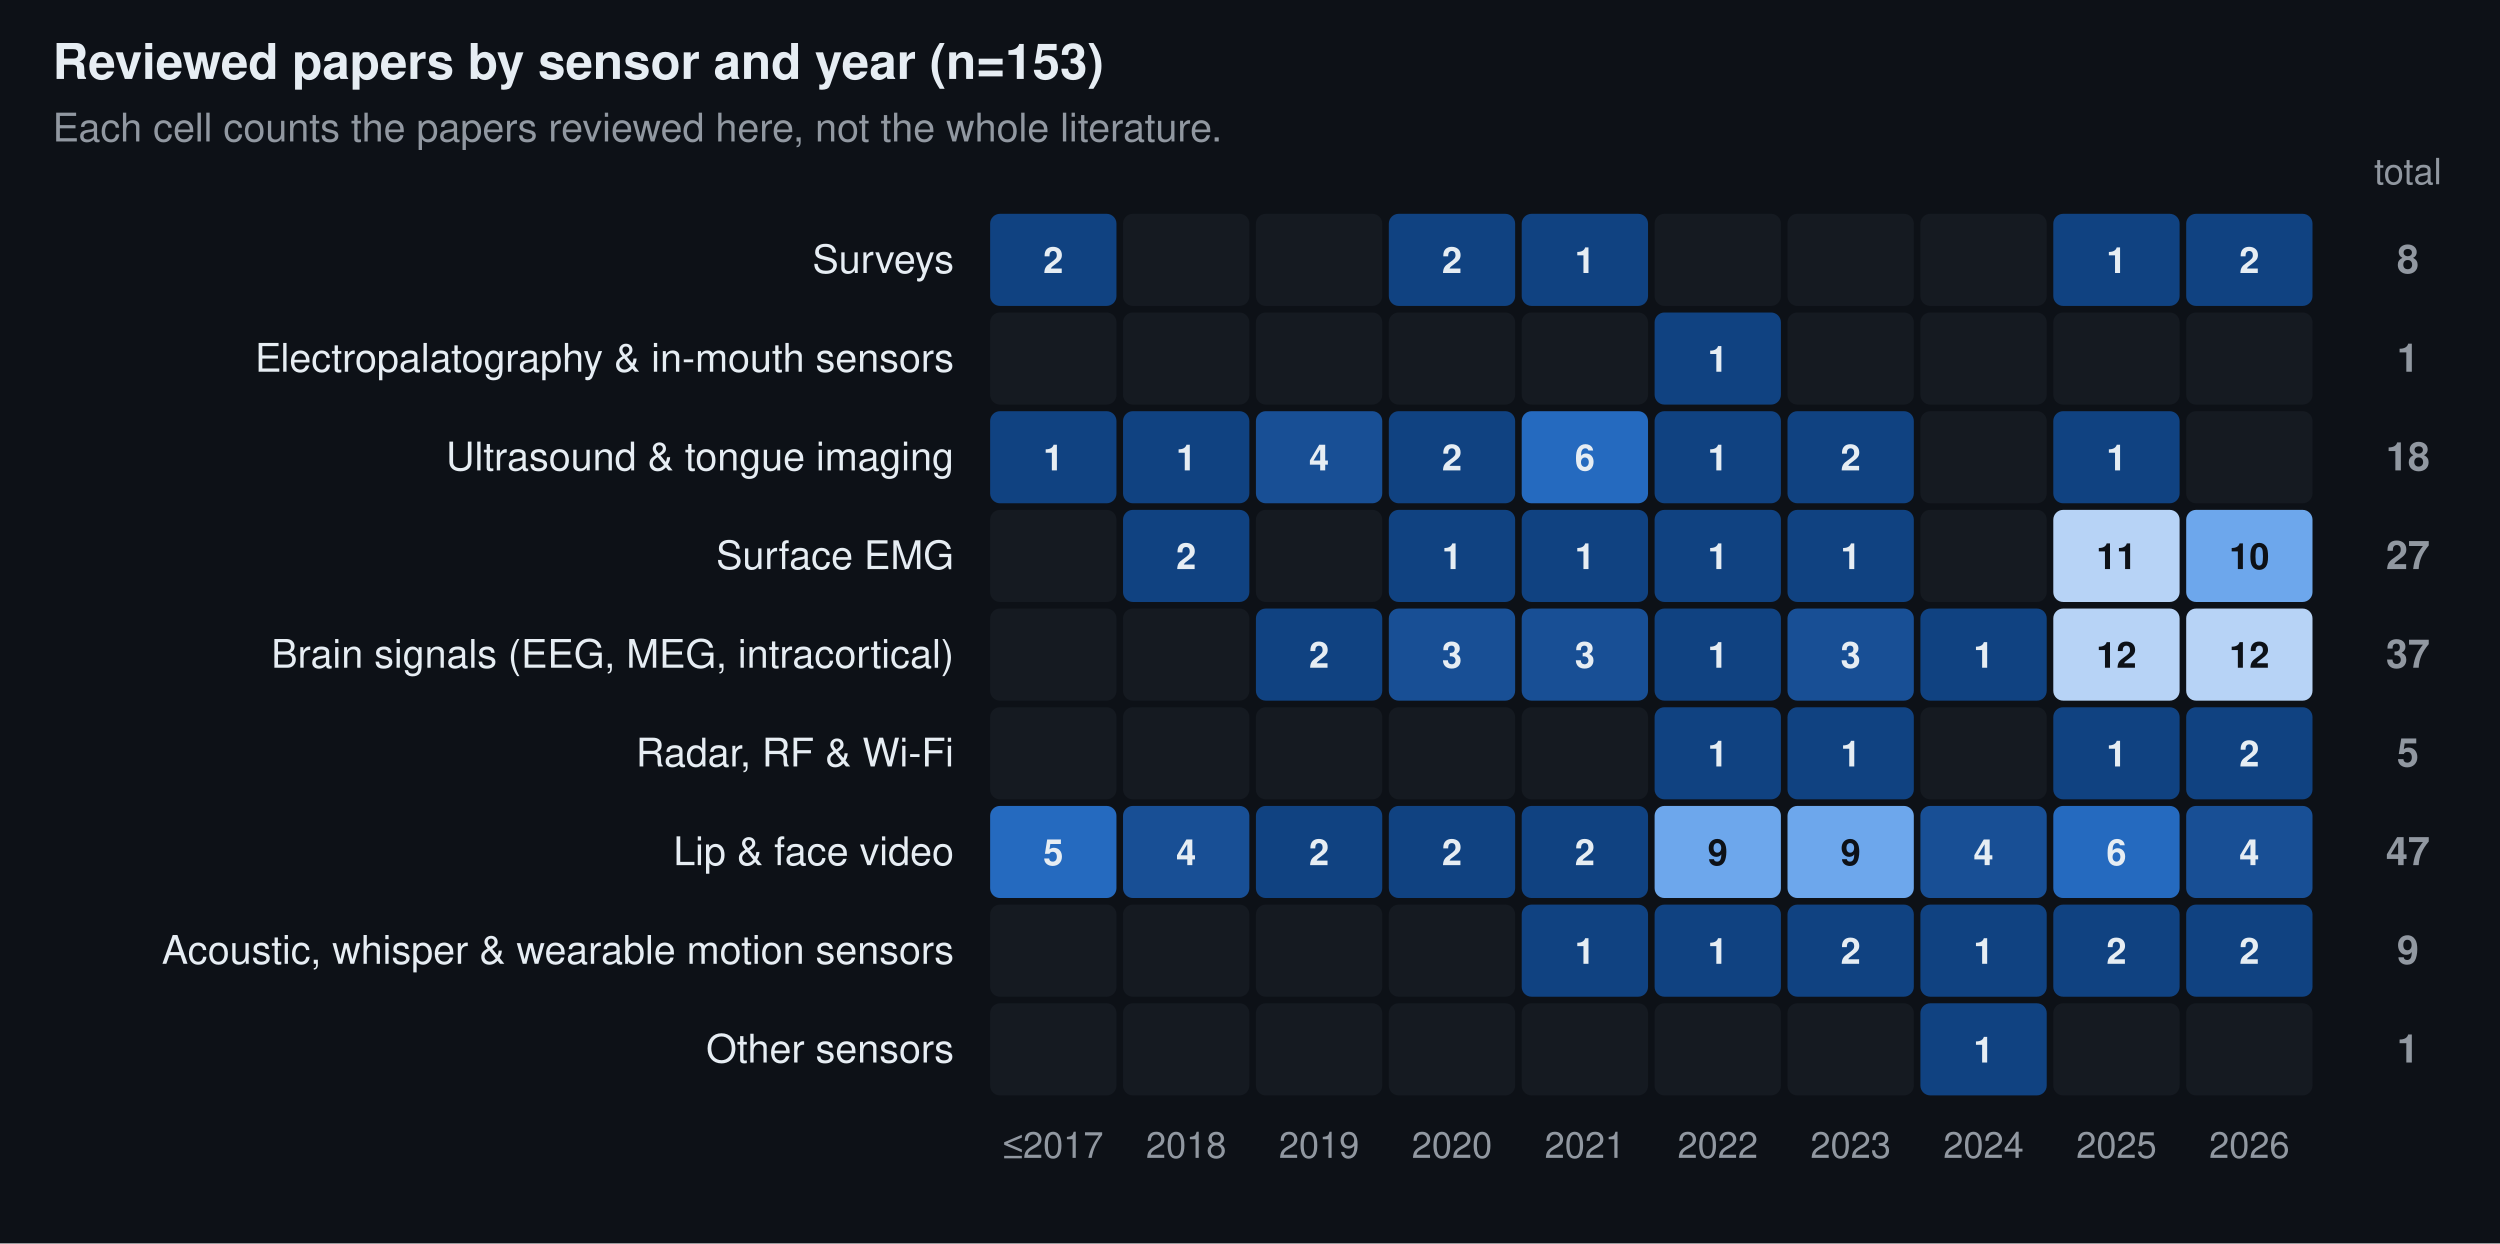
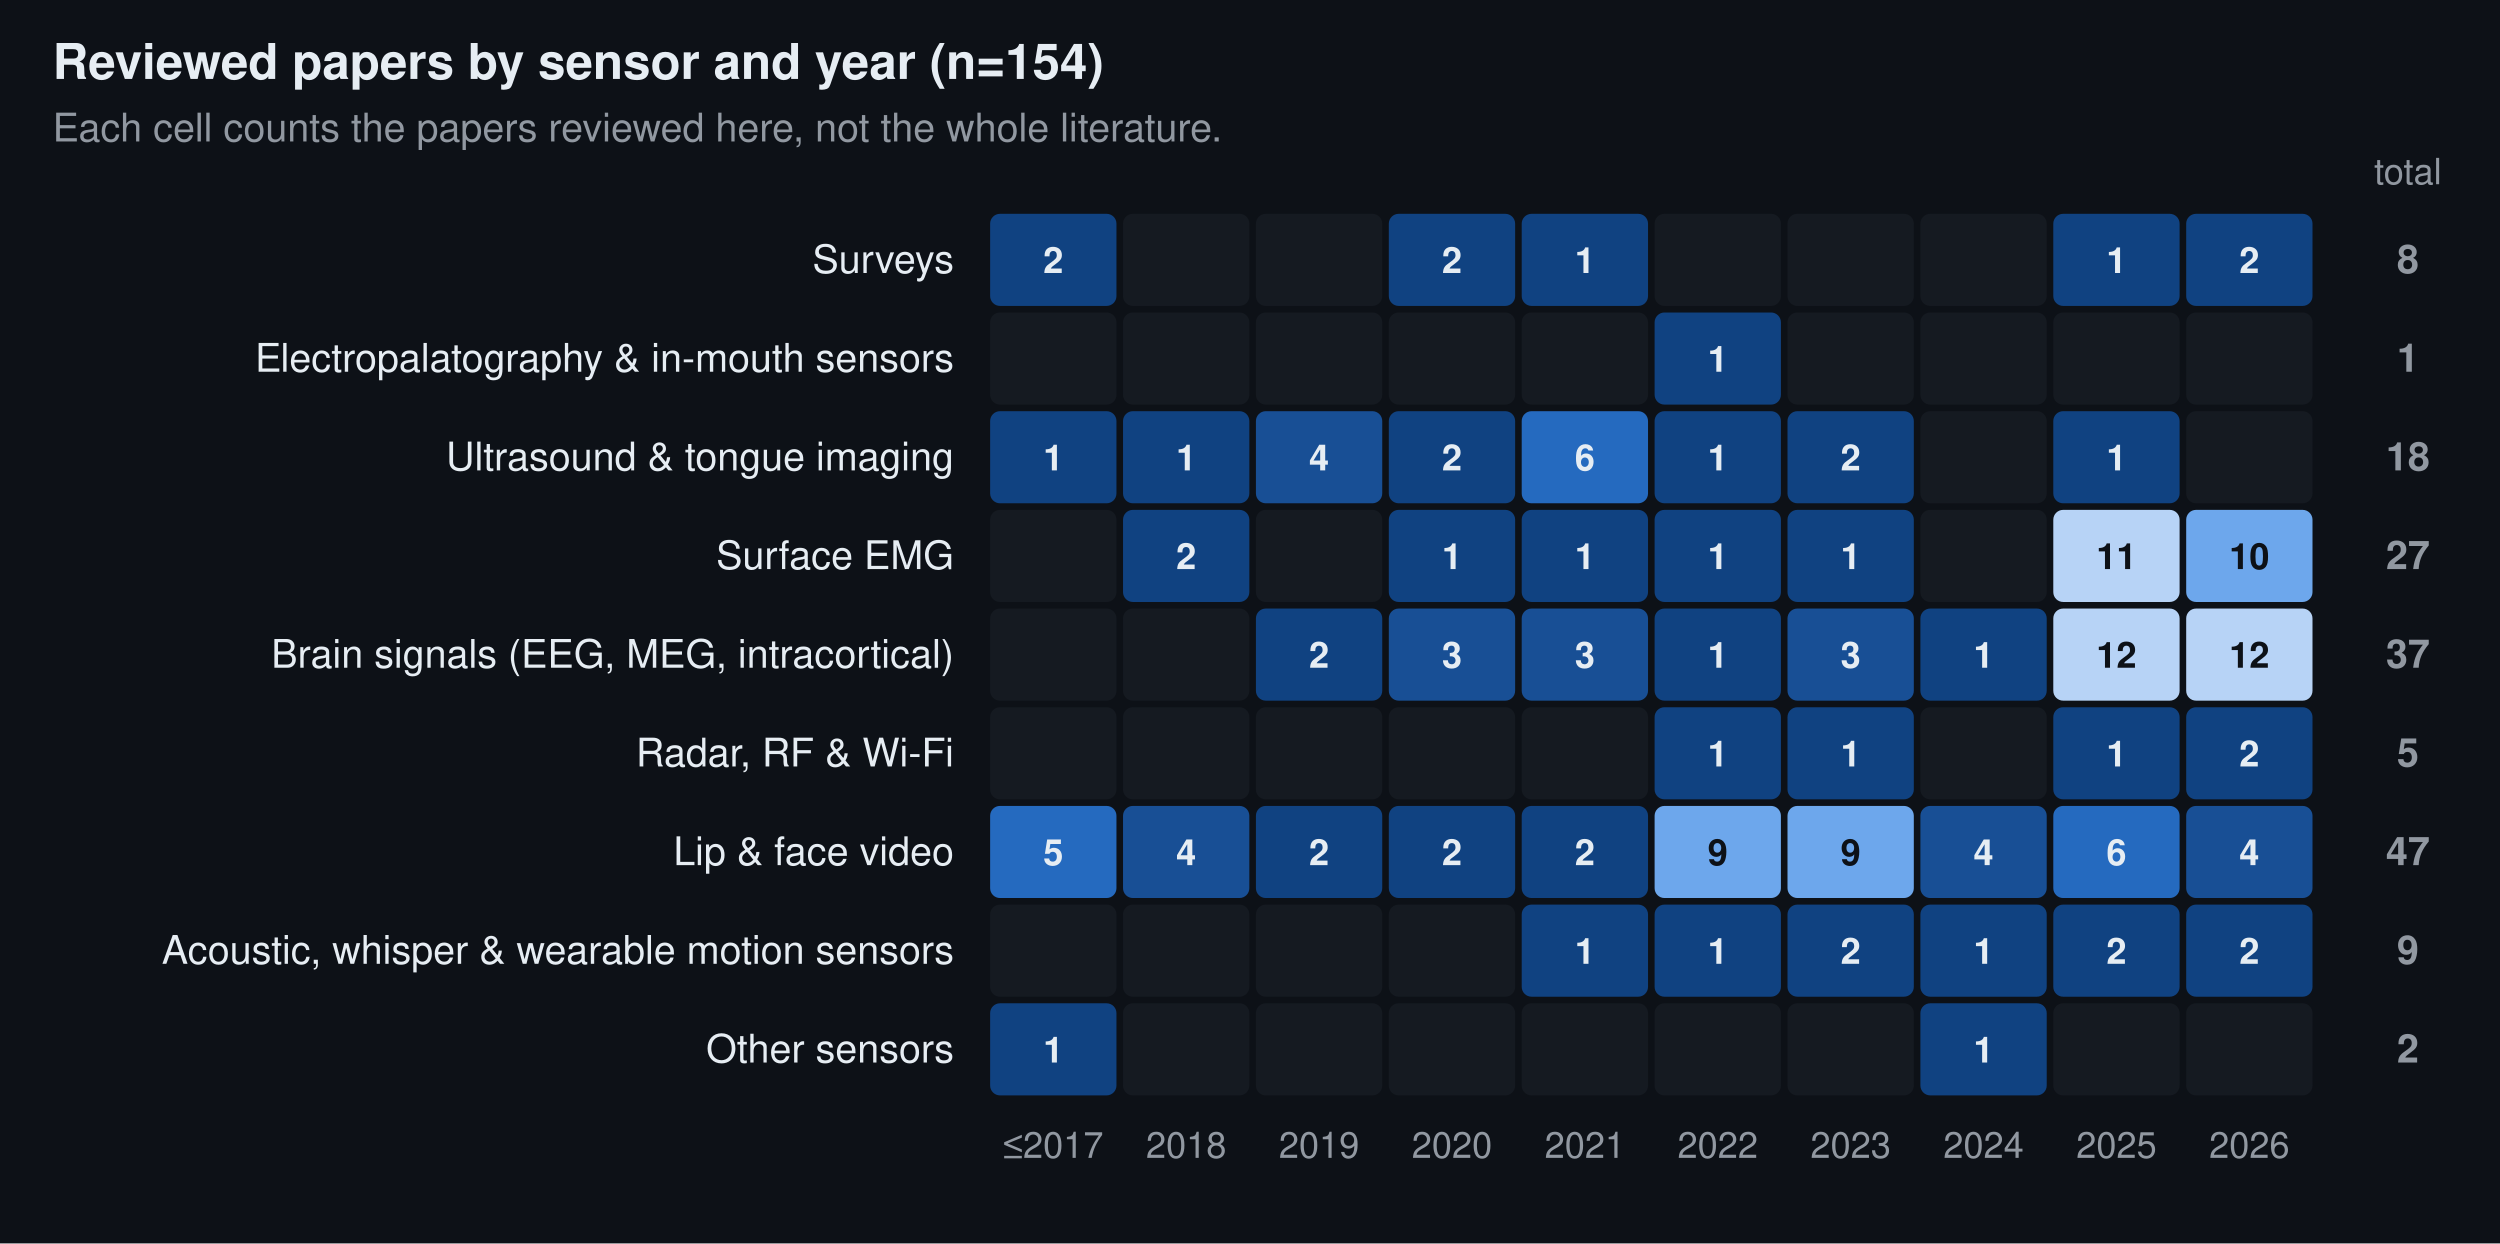
- <svg xmlns="http://www.w3.org/2000/svg" width="760" height="378" viewBox="0 0 760 378" font-family="-apple-system, BlinkMacSystemFont, 'Segoe UI', Helvetica, Arial, sans-serif" role="img" aria-label="Reviewed papers by sensor and year (n=153)">
+ <svg xmlns="http://www.w3.org/2000/svg" width="760" height="378" viewBox="0 0 760 378" font-family="-apple-system, BlinkMacSystemFont, 'Segoe UI', Helvetica, Arial, sans-serif" role="img" aria-label="Reviewed papers by sensor and year (n=154)">
  <rect width="760" height="378" fill="#0d1117" />
-   <text x="16.0" y="24.0" font-size="15" fill="#e6edf3" text-anchor="start" font-weight="600">Reviewed papers by sensor and year (n=153)</text>
+   <text x="16.0" y="24.0" font-size="15" fill="#e6edf3" text-anchor="start" font-weight="600">Reviewed papers by sensor and year (n=154)</text>
  <text x="16.0" y="43.0" font-size="12" fill="#9198a1" text-anchor="start">Each cell counts the papers reviewed here, not the whole literature.</text>
  <text x="320.2" y="352.0" font-size="11" fill="#9198a1" text-anchor="middle">≤2017</text>
  <text x="360.6" y="352.0" font-size="11" fill="#9198a1" text-anchor="middle">2018</text>
  <text x="401.0" y="352.0" font-size="11" fill="#9198a1" text-anchor="middle">2019</text>
  <text x="441.4" y="352.0" font-size="11" fill="#9198a1" text-anchor="middle">2020</text>
  <text x="481.8" y="352.0" font-size="11" fill="#9198a1" text-anchor="middle">2021</text>
  <text x="522.2" y="352.0" font-size="11" fill="#9198a1" text-anchor="middle">2022</text>
  <text x="562.6" y="352.0" font-size="11" fill="#9198a1" text-anchor="middle">2023</text>
  <text x="603.0" y="352.0" font-size="11" fill="#9198a1" text-anchor="middle">2024</text>
  <text x="643.4" y="352.0" font-size="11" fill="#9198a1" text-anchor="middle">2025</text>
  <text x="683.8" y="352.0" font-size="11" fill="#9198a1" text-anchor="middle">2026</text>
  <text x="732.0" y="56.0" font-size="11" fill="#9198a1" text-anchor="middle">total</text>
  <text x="290.0" y="83.0" font-size="12" fill="#e6edf3" text-anchor="end">Surveys</text>
  <rect x="301.0" y="65.0" width="38.4" height="28.0" rx="3" fill="#104281" />
  <text x="320.2" y="83.0" font-size="11" fill="#e6edf3" text-anchor="middle" font-weight="600">2</text>
  <rect x="341.4" y="65.0" width="38.4" height="28.0" rx="3" fill="#151a21" />
  <rect x="381.8" y="65.0" width="38.4" height="28.0" rx="3" fill="#151a21" />
  <rect x="422.2" y="65.0" width="38.4" height="28.0" rx="3" fill="#104281" />
  <text x="441.4" y="83.0" font-size="11" fill="#e6edf3" text-anchor="middle" font-weight="600">2</text>
  <rect x="462.6" y="65.0" width="38.4" height="28.0" rx="3" fill="#104281" />
  <text x="481.8" y="83.0" font-size="11" fill="#e6edf3" text-anchor="middle" font-weight="600">1</text>
  <rect x="503.0" y="65.0" width="38.4" height="28.0" rx="3" fill="#151a21" />
  <rect x="543.4" y="65.0" width="38.4" height="28.0" rx="3" fill="#151a21" />
  <rect x="583.8" y="65.0" width="38.4" height="28.0" rx="3" fill="#151a21" />
  <rect x="624.2" y="65.0" width="38.4" height="28.0" rx="3" fill="#104281" />
  <text x="643.4" y="83.0" font-size="11" fill="#e6edf3" text-anchor="middle" font-weight="600">1</text>
  <rect x="664.6" y="65.0" width="38.4" height="28.0" rx="3" fill="#104281" />
  <text x="683.8" y="83.0" font-size="11" fill="#e6edf3" text-anchor="middle" font-weight="600">2</text>
  <text x="732.0" y="83.0" font-size="12" fill="#9198a1" text-anchor="middle" font-weight="600">8</text>
  <text x="290.0" y="113.0" font-size="12" fill="#e6edf3" text-anchor="end">Electropalatography &amp; in-mouth sensors</text>
  <rect x="301.0" y="95.0" width="38.4" height="28.0" rx="3" fill="#151a21" />
  <rect x="341.4" y="95.0" width="38.4" height="28.0" rx="3" fill="#151a21" />
  <rect x="381.8" y="95.0" width="38.4" height="28.0" rx="3" fill="#151a21" />
  <rect x="422.2" y="95.0" width="38.4" height="28.0" rx="3" fill="#151a21" />
  <rect x="462.6" y="95.0" width="38.4" height="28.0" rx="3" fill="#151a21" />
  <rect x="503.0" y="95.0" width="38.4" height="28.0" rx="3" fill="#104281" />
  <text x="522.2" y="113.0" font-size="11" fill="#e6edf3" text-anchor="middle" font-weight="600">1</text>
  <rect x="543.4" y="95.0" width="38.4" height="28.0" rx="3" fill="#151a21" />
  <rect x="583.8" y="95.0" width="38.4" height="28.0" rx="3" fill="#151a21" />
  <rect x="624.2" y="95.0" width="38.4" height="28.0" rx="3" fill="#151a21" />
  <rect x="664.6" y="95.0" width="38.4" height="28.0" rx="3" fill="#151a21" />
  <text x="732.0" y="113.0" font-size="12" fill="#9198a1" text-anchor="middle" font-weight="600">1</text>
  <text x="290.0" y="143.0" font-size="12" fill="#e6edf3" text-anchor="end">Ultrasound &amp; tongue imaging</text>
  <rect x="301.0" y="125.0" width="38.4" height="28.0" rx="3" fill="#104281" />
  <text x="320.2" y="143.0" font-size="11" fill="#e6edf3" text-anchor="middle" font-weight="600">1</text>
  <rect x="341.4" y="125.0" width="38.4" height="28.0" rx="3" fill="#104281" />
  <text x="360.6" y="143.0" font-size="11" fill="#e6edf3" text-anchor="middle" font-weight="600">1</text>
  <rect x="381.8" y="125.0" width="38.4" height="28.0" rx="3" fill="#184f95" />
  <text x="401.0" y="143.0" font-size="11" fill="#e6edf3" text-anchor="middle" font-weight="600">4</text>
  <rect x="422.2" y="125.0" width="38.4" height="28.0" rx="3" fill="#104281" />
  <text x="441.4" y="143.0" font-size="11" fill="#e6edf3" text-anchor="middle" font-weight="600">2</text>
  <rect x="462.6" y="125.0" width="38.4" height="28.0" rx="3" fill="#256abf" />
  <text x="481.8" y="143.0" font-size="11" fill="#e6edf3" text-anchor="middle" font-weight="600">6</text>
  <rect x="503.0" y="125.0" width="38.4" height="28.0" rx="3" fill="#104281" />
  <text x="522.2" y="143.0" font-size="11" fill="#e6edf3" text-anchor="middle" font-weight="600">1</text>
  <rect x="543.4" y="125.0" width="38.4" height="28.0" rx="3" fill="#104281" />
  <text x="562.6" y="143.0" font-size="11" fill="#e6edf3" text-anchor="middle" font-weight="600">2</text>
  <rect x="583.8" y="125.0" width="38.4" height="28.0" rx="3" fill="#151a21" />
  <rect x="624.2" y="125.0" width="38.4" height="28.0" rx="3" fill="#104281" />
  <text x="643.4" y="143.0" font-size="11" fill="#e6edf3" text-anchor="middle" font-weight="600">1</text>
  <rect x="664.6" y="125.0" width="38.4" height="28.0" rx="3" fill="#151a21" />
  <text x="732.0" y="143.0" font-size="12" fill="#9198a1" text-anchor="middle" font-weight="600">18</text>
  <text x="290.0" y="173.0" font-size="12" fill="#e6edf3" text-anchor="end">Surface EMG</text>
  <rect x="301.0" y="155.0" width="38.4" height="28.0" rx="3" fill="#151a21" />
  <rect x="341.4" y="155.0" width="38.4" height="28.0" rx="3" fill="#104281" />
  <text x="360.6" y="173.0" font-size="11" fill="#e6edf3" text-anchor="middle" font-weight="600">2</text>
  <rect x="381.8" y="155.0" width="38.4" height="28.0" rx="3" fill="#151a21" />
  <rect x="422.2" y="155.0" width="38.4" height="28.0" rx="3" fill="#104281" />
  <text x="441.4" y="173.0" font-size="11" fill="#e6edf3" text-anchor="middle" font-weight="600">1</text>
  <rect x="462.6" y="155.0" width="38.4" height="28.0" rx="3" fill="#104281" />
  <text x="481.8" y="173.0" font-size="11" fill="#e6edf3" text-anchor="middle" font-weight="600">1</text>
  <rect x="503.0" y="155.0" width="38.4" height="28.0" rx="3" fill="#104281" />
  <text x="522.2" y="173.0" font-size="11" fill="#e6edf3" text-anchor="middle" font-weight="600">1</text>
  <rect x="543.4" y="155.0" width="38.4" height="28.0" rx="3" fill="#104281" />
  <text x="562.6" y="173.0" font-size="11" fill="#e6edf3" text-anchor="middle" font-weight="600">1</text>
  <rect x="583.8" y="155.0" width="38.4" height="28.0" rx="3" fill="#151a21" />
  <rect x="624.2" y="155.0" width="38.4" height="28.0" rx="3" fill="#b7d3f6" />
  <text x="643.4" y="173.0" font-size="11" fill="#0d1117" text-anchor="middle" font-weight="600">11</text>
  <rect x="664.6" y="155.0" width="38.4" height="28.0" rx="3" fill="#6da7ec" />
  <text x="683.8" y="173.0" font-size="11" fill="#0d1117" text-anchor="middle" font-weight="600">10</text>
  <text x="732.0" y="173.0" font-size="12" fill="#9198a1" text-anchor="middle" font-weight="600">27</text>
  <text x="290.0" y="203.0" font-size="12" fill="#e6edf3" text-anchor="end">Brain signals (EEG, MEG, intracortical)</text>
  <rect x="301.0" y="185.0" width="38.4" height="28.0" rx="3" fill="#151a21" />
  <rect x="341.4" y="185.0" width="38.4" height="28.0" rx="3" fill="#151a21" />
  <rect x="381.8" y="185.0" width="38.4" height="28.0" rx="3" fill="#104281" />
  <text x="401.0" y="203.0" font-size="11" fill="#e6edf3" text-anchor="middle" font-weight="600">2</text>
  <rect x="422.2" y="185.0" width="38.4" height="28.0" rx="3" fill="#184f95" />
  <text x="441.4" y="203.0" font-size="11" fill="#e6edf3" text-anchor="middle" font-weight="600">3</text>
  <rect x="462.6" y="185.0" width="38.4" height="28.0" rx="3" fill="#184f95" />
  <text x="481.8" y="203.0" font-size="11" fill="#e6edf3" text-anchor="middle" font-weight="600">3</text>
  <rect x="503.0" y="185.0" width="38.4" height="28.0" rx="3" fill="#104281" />
  <text x="522.2" y="203.0" font-size="11" fill="#e6edf3" text-anchor="middle" font-weight="600">1</text>
  <rect x="543.4" y="185.0" width="38.4" height="28.0" rx="3" fill="#184f95" />
  <text x="562.6" y="203.0" font-size="11" fill="#e6edf3" text-anchor="middle" font-weight="600">3</text>
  <rect x="583.8" y="185.0" width="38.4" height="28.0" rx="3" fill="#104281" />
  <text x="603.0" y="203.0" font-size="11" fill="#e6edf3" text-anchor="middle" font-weight="600">1</text>
  <rect x="624.2" y="185.0" width="38.4" height="28.0" rx="3" fill="#b7d3f6" />
  <text x="643.4" y="203.0" font-size="11" fill="#0d1117" text-anchor="middle" font-weight="600">12</text>
  <rect x="664.6" y="185.0" width="38.4" height="28.0" rx="3" fill="#b7d3f6" />
  <text x="683.8" y="203.0" font-size="11" fill="#0d1117" text-anchor="middle" font-weight="600">12</text>
  <text x="732.0" y="203.0" font-size="12" fill="#9198a1" text-anchor="middle" font-weight="600">37</text>
  <text x="290.0" y="233.0" font-size="12" fill="#e6edf3" text-anchor="end">Radar, RF &amp; Wi-Fi</text>
  <rect x="301.0" y="215.0" width="38.4" height="28.0" rx="3" fill="#151a21" />
  <rect x="341.4" y="215.0" width="38.4" height="28.0" rx="3" fill="#151a21" />
  <rect x="381.8" y="215.0" width="38.4" height="28.0" rx="3" fill="#151a21" />
  <rect x="422.2" y="215.0" width="38.4" height="28.0" rx="3" fill="#151a21" />
  <rect x="462.6" y="215.0" width="38.4" height="28.0" rx="3" fill="#151a21" />
  <rect x="503.0" y="215.0" width="38.4" height="28.0" rx="3" fill="#104281" />
  <text x="522.2" y="233.0" font-size="11" fill="#e6edf3" text-anchor="middle" font-weight="600">1</text>
  <rect x="543.4" y="215.0" width="38.4" height="28.0" rx="3" fill="#104281" />
  <text x="562.6" y="233.0" font-size="11" fill="#e6edf3" text-anchor="middle" font-weight="600">1</text>
  <rect x="583.8" y="215.0" width="38.4" height="28.0" rx="3" fill="#151a21" />
  <rect x="624.2" y="215.0" width="38.4" height="28.0" rx="3" fill="#104281" />
  <text x="643.4" y="233.0" font-size="11" fill="#e6edf3" text-anchor="middle" font-weight="600">1</text>
  <rect x="664.6" y="215.0" width="38.4" height="28.0" rx="3" fill="#104281" />
  <text x="683.8" y="233.0" font-size="11" fill="#e6edf3" text-anchor="middle" font-weight="600">2</text>
  <text x="732.0" y="233.0" font-size="12" fill="#9198a1" text-anchor="middle" font-weight="600">5</text>
  <text x="290.0" y="263.0" font-size="12" fill="#e6edf3" text-anchor="end">Lip &amp; face video</text>
  <rect x="301.0" y="245.0" width="38.4" height="28.0" rx="3" fill="#256abf" />
  <text x="320.2" y="263.0" font-size="11" fill="#e6edf3" text-anchor="middle" font-weight="600">5</text>
  <rect x="341.4" y="245.0" width="38.4" height="28.0" rx="3" fill="#184f95" />
  <text x="360.6" y="263.0" font-size="11" fill="#e6edf3" text-anchor="middle" font-weight="600">4</text>
  <rect x="381.8" y="245.0" width="38.4" height="28.0" rx="3" fill="#104281" />
  <text x="401.0" y="263.0" font-size="11" fill="#e6edf3" text-anchor="middle" font-weight="600">2</text>
  <rect x="422.2" y="245.0" width="38.4" height="28.0" rx="3" fill="#104281" />
  <text x="441.4" y="263.0" font-size="11" fill="#e6edf3" text-anchor="middle" font-weight="600">2</text>
  <rect x="462.6" y="245.0" width="38.4" height="28.0" rx="3" fill="#104281" />
  <text x="481.8" y="263.0" font-size="11" fill="#e6edf3" text-anchor="middle" font-weight="600">2</text>
  <rect x="503.0" y="245.0" width="38.4" height="28.0" rx="3" fill="#6da7ec" />
  <text x="522.2" y="263.0" font-size="11" fill="#0d1117" text-anchor="middle" font-weight="600">9</text>
  <rect x="543.4" y="245.0" width="38.4" height="28.0" rx="3" fill="#6da7ec" />
  <text x="562.6" y="263.0" font-size="11" fill="#0d1117" text-anchor="middle" font-weight="600">9</text>
  <rect x="583.8" y="245.0" width="38.4" height="28.0" rx="3" fill="#184f95" />
  <text x="603.0" y="263.0" font-size="11" fill="#e6edf3" text-anchor="middle" font-weight="600">4</text>
  <rect x="624.2" y="245.0" width="38.4" height="28.0" rx="3" fill="#256abf" />
  <text x="643.4" y="263.0" font-size="11" fill="#e6edf3" text-anchor="middle" font-weight="600">6</text>
  <rect x="664.6" y="245.0" width="38.4" height="28.0" rx="3" fill="#184f95" />
  <text x="683.8" y="263.0" font-size="11" fill="#e6edf3" text-anchor="middle" font-weight="600">4</text>
  <text x="732.0" y="263.0" font-size="12" fill="#9198a1" text-anchor="middle" font-weight="600">47</text>
  <text x="290.0" y="293.0" font-size="12" fill="#e6edf3" text-anchor="end">Acoustic, whisper &amp; wearable motion sensors</text>
  <rect x="301.0" y="275.0" width="38.4" height="28.0" rx="3" fill="#151a21" />
  <rect x="341.4" y="275.0" width="38.4" height="28.0" rx="3" fill="#151a21" />
  <rect x="381.8" y="275.0" width="38.4" height="28.0" rx="3" fill="#151a21" />
  <rect x="422.2" y="275.0" width="38.4" height="28.0" rx="3" fill="#151a21" />
  <rect x="462.6" y="275.0" width="38.4" height="28.0" rx="3" fill="#104281" />
  <text x="481.8" y="293.0" font-size="11" fill="#e6edf3" text-anchor="middle" font-weight="600">1</text>
  <rect x="503.0" y="275.0" width="38.4" height="28.0" rx="3" fill="#104281" />
  <text x="522.2" y="293.0" font-size="11" fill="#e6edf3" text-anchor="middle" font-weight="600">1</text>
  <rect x="543.4" y="275.0" width="38.4" height="28.0" rx="3" fill="#104281" />
  <text x="562.6" y="293.0" font-size="11" fill="#e6edf3" text-anchor="middle" font-weight="600">2</text>
  <rect x="583.8" y="275.0" width="38.4" height="28.0" rx="3" fill="#104281" />
  <text x="603.0" y="293.0" font-size="11" fill="#e6edf3" text-anchor="middle" font-weight="600">1</text>
  <rect x="624.2" y="275.0" width="38.4" height="28.0" rx="3" fill="#104281" />
  <text x="643.4" y="293.0" font-size="11" fill="#e6edf3" text-anchor="middle" font-weight="600">2</text>
  <rect x="664.6" y="275.0" width="38.4" height="28.0" rx="3" fill="#104281" />
  <text x="683.8" y="293.0" font-size="11" fill="#e6edf3" text-anchor="middle" font-weight="600">2</text>
  <text x="732.0" y="293.0" font-size="12" fill="#9198a1" text-anchor="middle" font-weight="600">9</text>
  <text x="290.0" y="323.0" font-size="12" fill="#e6edf3" text-anchor="end">Other sensors</text>
-   <rect x="301.0" y="305.0" width="38.4" height="28.0" rx="3" fill="#151a21" />
+   <rect x="301.0" y="305.0" width="38.4" height="28.0" rx="3" fill="#104281" />
+   <text x="320.2" y="323.0" font-size="11" fill="#e6edf3" text-anchor="middle" font-weight="600">1</text>
  <rect x="341.4" y="305.0" width="38.4" height="28.0" rx="3" fill="#151a21" />
  <rect x="381.8" y="305.0" width="38.4" height="28.0" rx="3" fill="#151a21" />
  <rect x="422.2" y="305.0" width="38.4" height="28.0" rx="3" fill="#151a21" />
  <rect x="462.6" y="305.0" width="38.4" height="28.0" rx="3" fill="#151a21" />
  <rect x="503.0" y="305.0" width="38.4" height="28.0" rx="3" fill="#151a21" />
  <rect x="543.4" y="305.0" width="38.4" height="28.0" rx="3" fill="#151a21" />
  <rect x="583.8" y="305.0" width="38.4" height="28.0" rx="3" fill="#104281" />
  <text x="603.0" y="323.0" font-size="11" fill="#e6edf3" text-anchor="middle" font-weight="600">1</text>
  <rect x="624.2" y="305.0" width="38.4" height="28.0" rx="3" fill="#151a21" />
  <rect x="664.6" y="305.0" width="38.4" height="28.0" rx="3" fill="#151a21" />
-   <text x="732.0" y="323.0" font-size="12" fill="#9198a1" text-anchor="middle" font-weight="600">1</text>
+   <text x="732.0" y="323.0" font-size="12" fill="#9198a1" text-anchor="middle" font-weight="600">2</text>
</svg>
